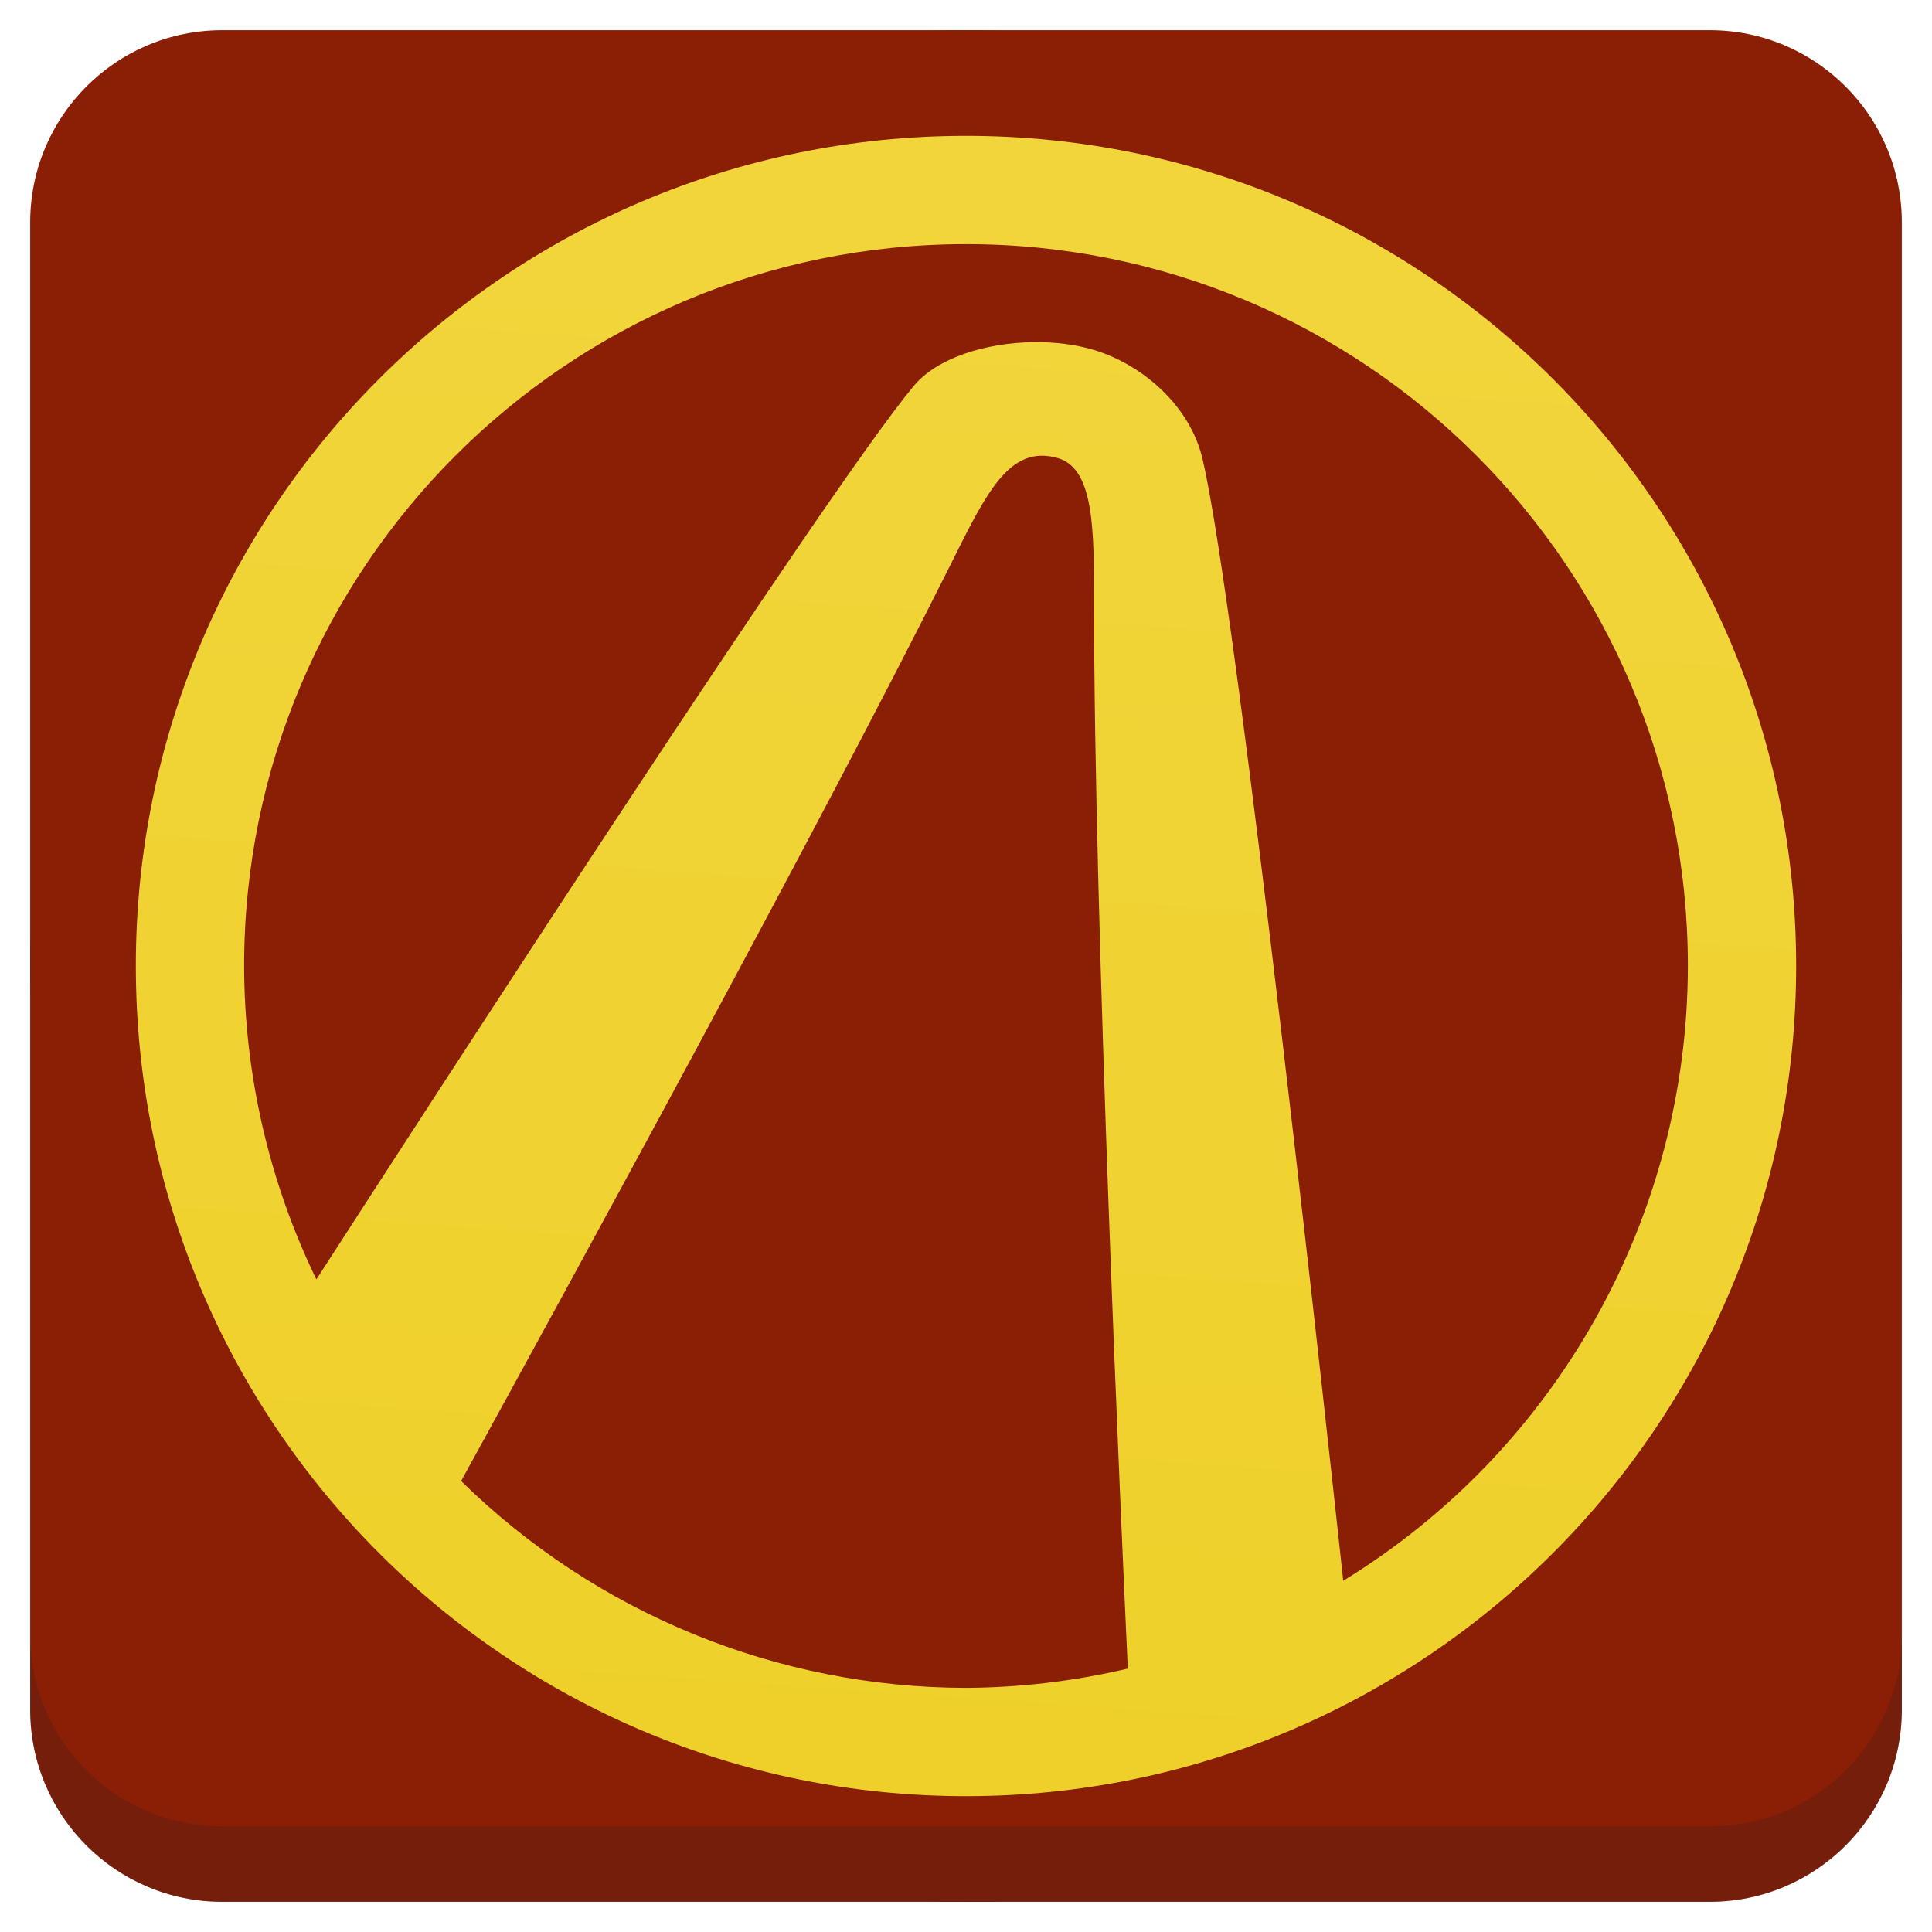
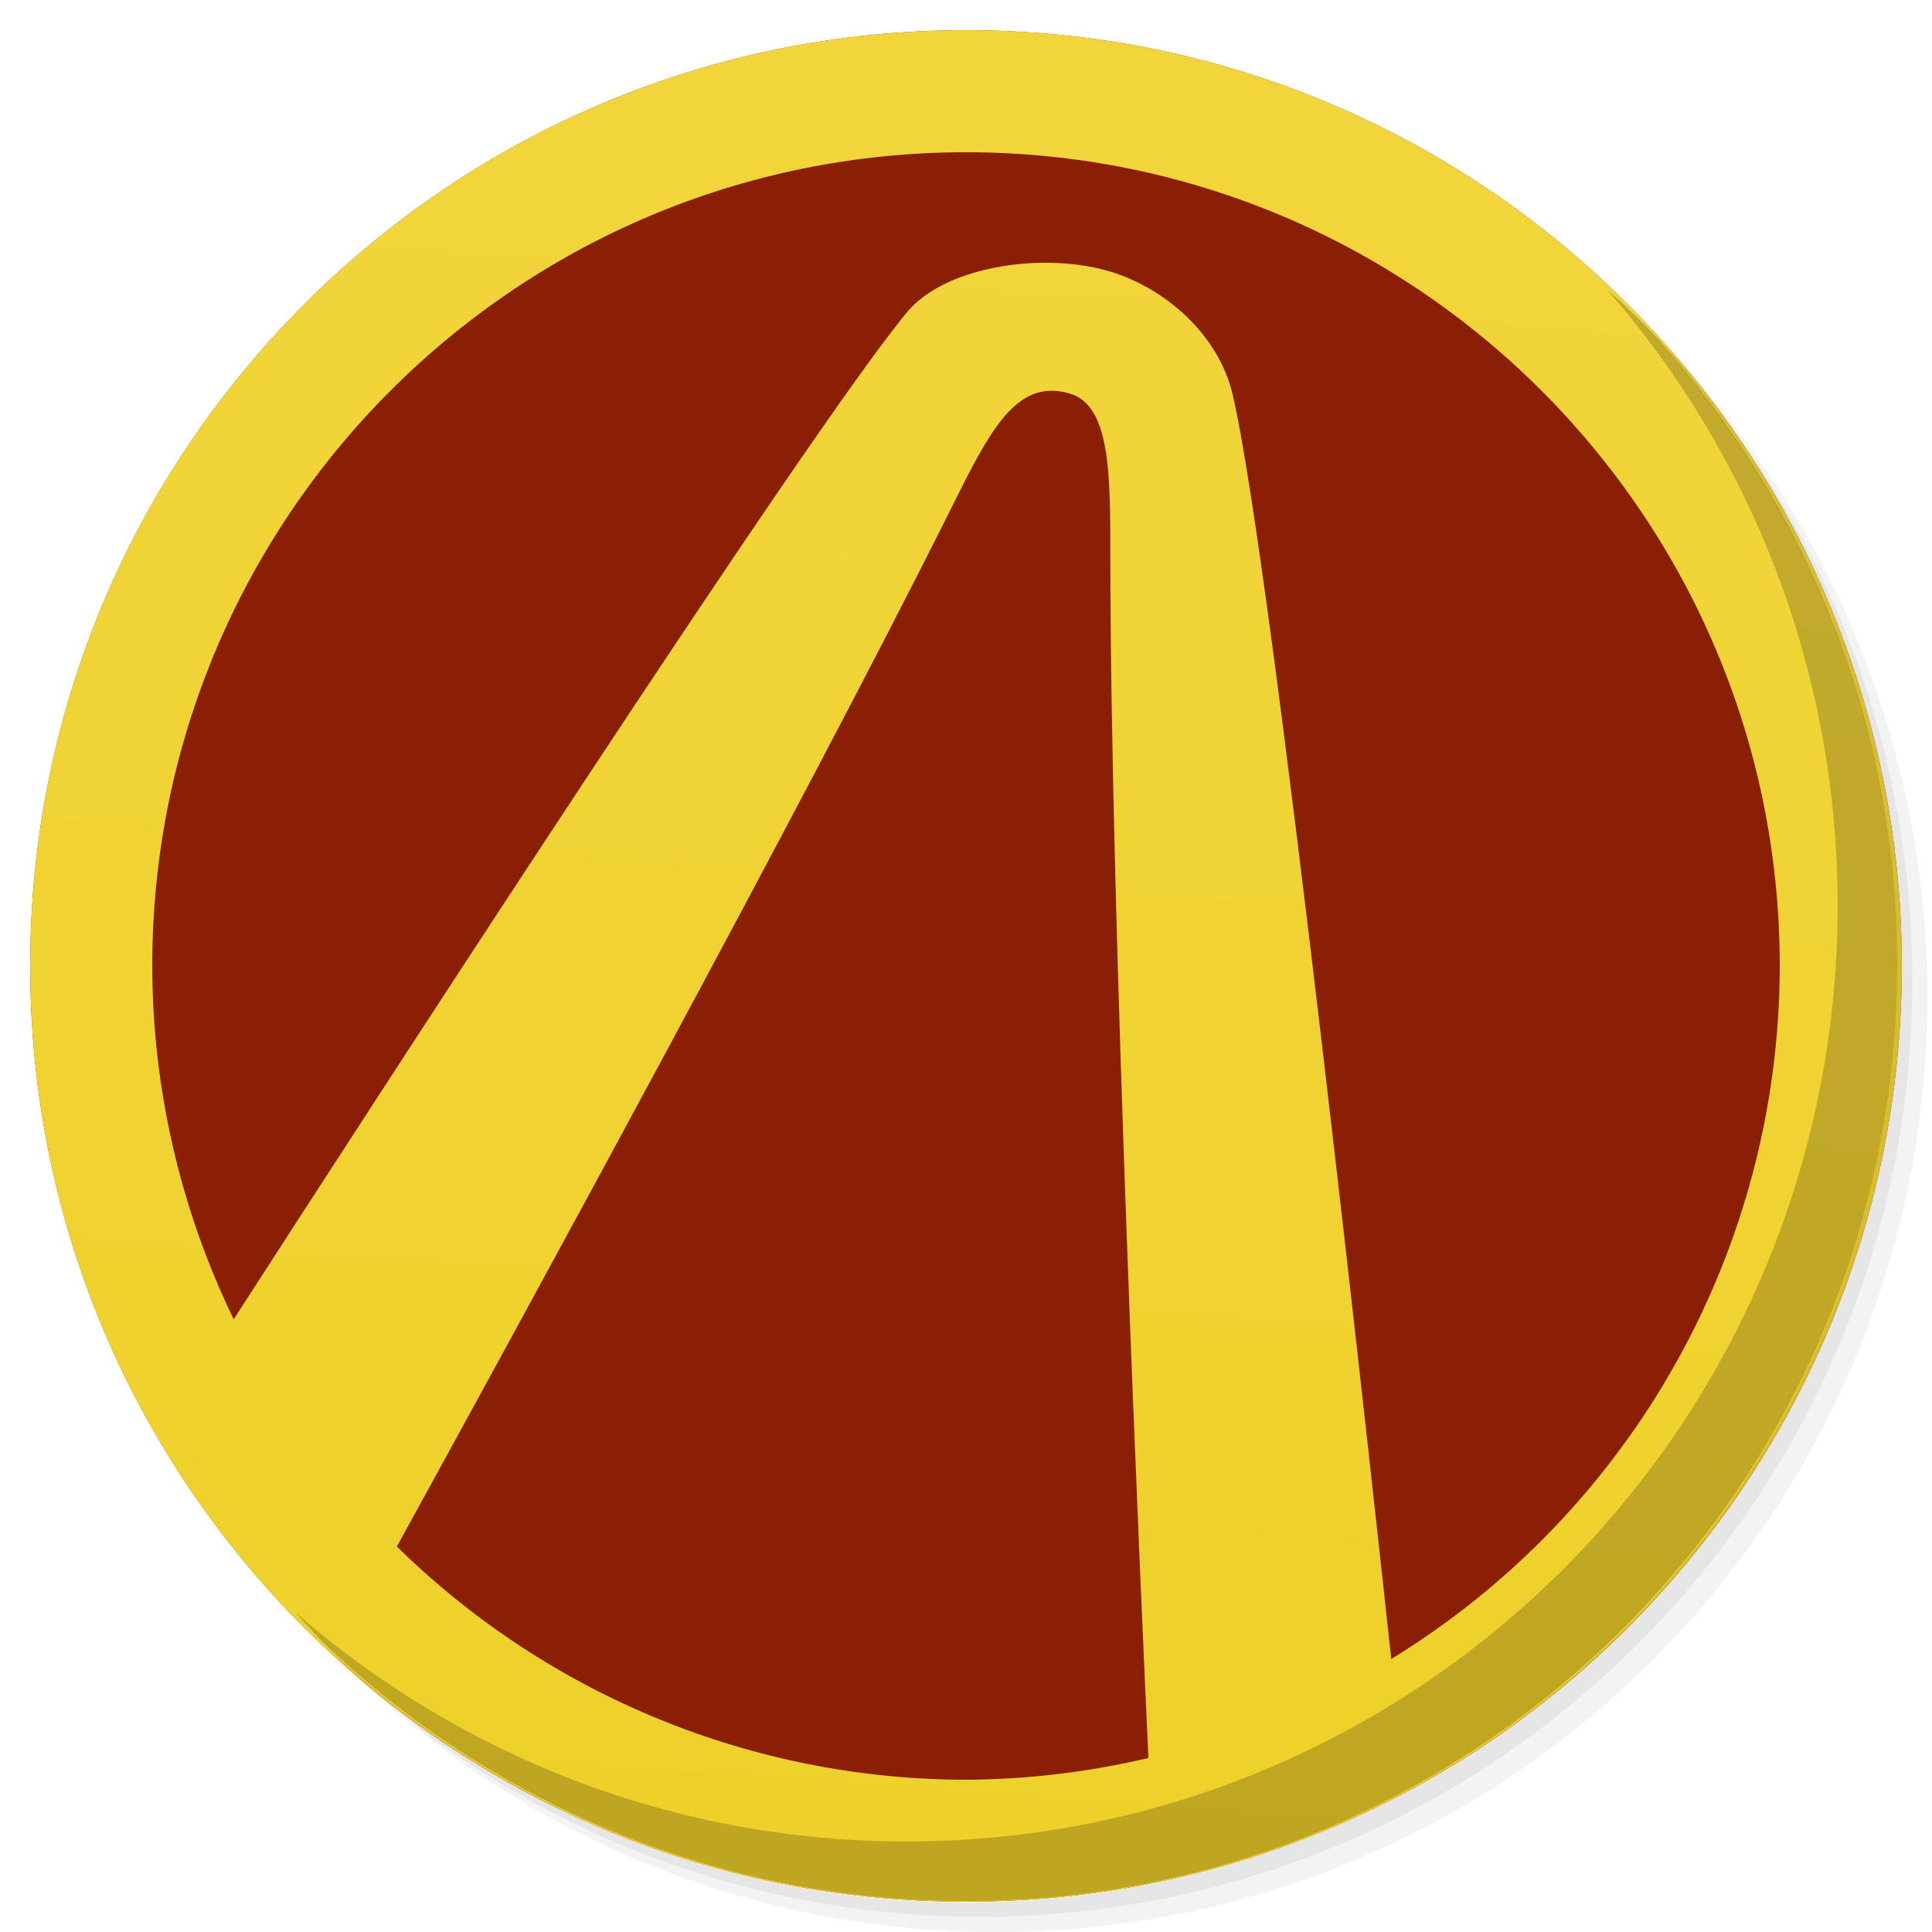
<svg xmlns="http://www.w3.org/2000/svg" xmlns:xlink="http://www.w3.org/1999/xlink" version="1.1" id="Layer_1" x="0px" y="0px" viewBox="0 0 256 256" enable-background="new 0 0 256 256" xml:space="preserve">
  <defs id="defs251">
    <clipPath id="b">
      <use width="100%" overflow="visible" xlink:href="#a" height="100%" id="use5" />
    </clipPath>
    <linearGradient x1="29.337" x2="81.837" y1="75.021" gradientUnits="userSpaceOnUse" y2="44.354" id="c">
      <stop id="stop10" offset="0" stop-opacity=".6" stop-color="#A52714" />
      <stop id="stop12" offset=".66" stop-opacity="0" stop-color="#A52714" />
    </linearGradient>
    <clipPath id="clipPath1232">
      <use width="100%" overflow="visible" xlink:href="#a" height="100%" id="use1230" />
    </clipPath>
    <clipPath id="clipPath1236">
      <use width="100%" overflow="visible" xlink:href="#a" height="100%" id="use1234" />
    </clipPath>
    <linearGradient x1="110.87" x2="52.538" y1="164.5" gradientUnits="userSpaceOnUse" y2="130.33" id="d">
      <stop id="stop23" offset="0" stop-opacity=".4" stop-color="#055524" />
      <stop id="stop25" offset=".33" stop-opacity="0" stop-color="#055524" />
    </linearGradient>
    <clipPath id="clipPath1244">
      <use width="100%" overflow="visible" xlink:href="#a" height="100%" id="use1242" />
    </clipPath>
    <clipPath id="clipPath1248">
      <use width="100%" overflow="visible" xlink:href="#a" height="100%" id="use1246" />
    </clipPath>
    <clipPath id="f">
      <use y="0" x="0" style="overflow:visible" id="use37" height="100%" xlink:href="#e" overflow="visible" width="100%" />
    </clipPath>
    <linearGradient x1="121.86" x2="136.55" y1="49.804" gradientUnits="userSpaceOnUse" y2="114.13" id="g">
      <stop id="stop42" offset="0" stop-opacity=".3" stop-color="#EA6100" />
      <stop id="stop44" offset=".66" stop-opacity="0" stop-color="#EA6100" />
    </linearGradient>
    <clipPath id="clipPath1258">
      <use width="100%" overflow="visible" xlink:href="#a" height="100%" id="use1256" />
    </clipPath>
    <clipPath id="clipPath1269">
      <use width="100%" overflow="visible" xlink:href="#a" height="100%" id="use1267" />
    </clipPath>
    <clipPath id="j">
      <use y="0" x="0" style="overflow:visible" id="use62" height="100%" xlink:href="#i" overflow="visible" width="100%" />
    </clipPath>
    <radialGradient id="l" gradientUnits="userSpaceOnUse" cy="55.948" cx="668.18" gradientTransform="translate(-576)" r="84.078">
      <stop stop-color="#3E2723" stop-opacity=".2" offset="0" id="stop73" />
      <stop stop-color="#3E2723" stop-opacity="0" offset="1" id="stop75" />
    </radialGradient>
    <clipPath id="clipPath1285">
      <use width="100%" overflow="visible" xlink:href="#a" height="100%" id="use1283" />
    </clipPath>
    <clipPath id="clipPath1289">
      <use width="100%" overflow="visible" xlink:href="#a" height="100%" id="use1287" />
    </clipPath>
    <clipPath id="n">
      <use y="0" x="0" style="overflow:visible" id="use83" height="100%" xlink:href="#m" overflow="visible" width="100%" />
    </clipPath>
    <radialGradient id="p" gradientUnits="userSpaceOnUse" cy="48.52" cx="597.88" gradientTransform="translate(-576)" r="78.044">
      <stop stop-color="#3E2723" stop-opacity=".2" offset="0" id="stop94" />
      <stop stop-color="#3E2723" stop-opacity="0" offset="1" id="stop96" />
    </radialGradient>
    <clipPath id="clipPath1305">
      <use width="100%" overflow="visible" xlink:href="#a" height="100%" id="use1303" />
    </clipPath>
    <radialGradient id="q" gradientUnits="userSpaceOnUse" cy="96.138" cx="671.84" gradientTransform="translate(-576)" r="87.87">
      <stop stop-color="#263238" stop-opacity=".2" offset="0" id="stop101" />
      <stop stop-color="#263238" stop-opacity="0" offset="1" id="stop103" />
    </radialGradient>
    <clipPath id="clipPath1312">
      <use width="100%" overflow="visible" xlink:href="#a" height="100%" id="use1310" />
    </clipPath>
    <clipPath id="clipPath1316">
      <use width="100%" overflow="visible" xlink:href="#a" height="100%" id="use1314" />
    </clipPath>
    <clipPath id="clipPath1320">
      <use width="100%" overflow="visible" xlink:href="#a" height="100%" id="use1318" />
    </clipPath>
    <clipPath id="clipPath1324">
      <use width="100%" overflow="visible" xlink:href="#a" height="100%" id="use1322" />
    </clipPath>
    <path d="m 8,184 h 83.77 l 38.88,-38.88 V 116 H 61.36 L 8,24.48 Z" id="e" />
    <path d="m 96,56 34.65,60 -38.88,68 H 184 V 56 Z" id="i" />
    <path d="M 21.97,8 V 48.34 L 61.36,116 96,56 h 88 V 8 Z" id="m" />
    <clipPath id="b-1">
      <use width="100%" overflow="visible" xlink:href="#a" height="100%" id="use5-7" />
    </clipPath>
    <clipPath id="clipPath1232-2">
      <use width="100%" overflow="visible" xlink:href="#a" height="100%" id="use1230-2" />
    </clipPath>
    <clipPath id="clipPath1236-6">
      <use width="100%" overflow="visible" xlink:href="#a" height="100%" id="use1234-1" />
    </clipPath>
    <clipPath id="clipPath1244-1">
      <use width="100%" overflow="visible" xlink:href="#a" height="100%" id="use1242-5" />
    </clipPath>
    <clipPath id="clipPath1248-9">
      <use width="100%" overflow="visible" xlink:href="#a" height="100%" id="use1246-4" />
    </clipPath>
    <clipPath id="f-9">
      <use y="0" x="0" style="overflow:visible" id="use37-0" height="100%" xlink:href="#e-8" overflow="visible" width="100%" />
    </clipPath>
    <clipPath id="clipPath1258-7">
      <use width="100%" overflow="visible" xlink:href="#a" height="100%" id="use1256-7" />
    </clipPath>
    <clipPath id="clipPath1269-1">
      <use width="100%" overflow="visible" xlink:href="#a" height="100%" id="use1267-1" />
    </clipPath>
    <clipPath id="j-5">
      <use y="0" x="0" style="overflow:visible" id="use62-9" height="100%" xlink:href="#i-5" overflow="visible" width="100%" />
    </clipPath>
    <radialGradient id="l-7" gradientUnits="userSpaceOnUse" cy="55.948" cx="668.18" gradientTransform="translate(-576)" r="84.078">
      <stop stop-color="#3E2723" stop-opacity=".2" offset="0" id="stop73-7" />
      <stop stop-color="#3E2723" stop-opacity="0" offset="1" id="stop75-6" />
    </radialGradient>
    <clipPath id="clipPath1285-7">
      <use width="100%" overflow="visible" xlink:href="#a" height="100%" id="use1283-3" />
    </clipPath>
    <clipPath id="clipPath1289-6">
      <use width="100%" overflow="visible" xlink:href="#a" height="100%" id="use1287-5" />
    </clipPath>
    <clipPath id="n-6">
      <use y="0" x="0" style="overflow:visible" id="use83-3" height="100%" xlink:href="#m-6" overflow="visible" width="100%" />
    </clipPath>
    <radialGradient id="p-9" gradientUnits="userSpaceOnUse" cy="48.52" cx="597.88" gradientTransform="translate(-576)" r="78.044">
      <stop stop-color="#3E2723" stop-opacity=".2" offset="0" id="stop94-4" />
      <stop stop-color="#3E2723" stop-opacity="0" offset="1" id="stop96-8" />
    </radialGradient>
    <clipPath id="clipPath1305-1">
      <use width="100%" overflow="visible" xlink:href="#a" height="100%" id="use1303-2" />
    </clipPath>
    <radialGradient id="q-9" gradientUnits="userSpaceOnUse" cy="96.138" cx="671.84" gradientTransform="translate(-576)" r="87.87">
      <stop stop-color="#263238" stop-opacity=".2" offset="0" id="stop101-3" />
      <stop stop-color="#263238" stop-opacity="0" offset="1" id="stop103-9" />
    </radialGradient>
    <clipPath id="clipPath1312-0">
      <use width="100%" overflow="visible" xlink:href="#a" height="100%" id="use1310-8" />
    </clipPath>
    <clipPath id="clipPath1316-8">
      <use width="100%" overflow="visible" xlink:href="#a" height="100%" id="use1314-5" />
    </clipPath>
    <clipPath id="clipPath1320-0">
      <use width="100%" overflow="visible" xlink:href="#a" height="100%" id="use1318-9" />
    </clipPath>
    <clipPath id="clipPath1324-6">
      <use width="100%" overflow="visible" xlink:href="#a" height="100%" id="use1322-3" />
    </clipPath>
    <path d="m 8,184 h 83.77 l 38.88,-38.88 V 116 H 61.36 L 8,24.48 Z" id="e-8" />
    <path d="m 96,56 34.65,60 -38.88,68 H 184 V 56 Z" id="i-5" />
    <path d="M 21.97,8 V 48.34 L 61.36,116 96,56 h 88 V 8 Z" id="m-6" />
    <radialGradient id="r" gradientUnits="userSpaceOnUse" cy="32.014" cx="34.286" gradientTransform="translate(-23.07961,-106.2699)" r="176.75">
      <stop stop-color="#fff" stop-opacity=".1" offset="0" id="stop130" />
      <stop stop-color="#fff" stop-opacity="0" offset="1" id="stop132" />
    </radialGradient>
    <clipPath id="b-0">
      <use y="0" x="0" style="overflow:visible" width="100%" overflow="visible" xlink:href="#a" height="100%" id="use5-5" />
    </clipPath>
    <clipPath id="clipPath963">
      <use y="0" x="0" style="overflow:visible" width="100%" overflow="visible" xlink:href="#a" height="100%" id="use961" />
    </clipPath>
    <clipPath id="clipPath967">
      <use y="0" x="0" style="overflow:visible" width="100%" overflow="visible" xlink:href="#a" height="100%" id="use965" />
    </clipPath>
    <radialGradient id="q-94" gradientUnits="userSpaceOnUse" cy="96.138" cx="671.84" gradientTransform="translate(-576)" r="87.87">
      <stop stop-color="#263238" stop-opacity=".2" offset="0" id="stop101-6" />
      <stop stop-color="#263238" stop-opacity="0" offset="1" id="stop103-92" />
    </radialGradient>
    <clipPath id="clipPath974">
      <use y="0" x="0" style="overflow:visible" width="100%" overflow="visible" xlink:href="#a" height="100%" id="use972" />
    </clipPath>
    <radialGradient id="p-2" gradientUnits="userSpaceOnUse" cy="48.52" cx="597.88" gradientTransform="translate(-576)" r="78.044">
      <stop stop-color="#3E2723" stop-opacity=".2" offset="0" id="stop94-47" />
      <stop stop-color="#3E2723" stop-opacity="0" offset="1" id="stop96-7" />
    </radialGradient>
    <clipPath id="clipPath981">
      <use y="0" x="0" style="overflow:visible" width="100%" overflow="visible" xlink:href="#a" height="100%" id="use979" />
    </clipPath>
    <clipPath id="clipPath985">
      <use y="0" x="0" style="overflow:visible" width="100%" overflow="visible" xlink:href="#a" height="100%" id="use983" />
    </clipPath>
    <clipPath id="n-5">
      <use width="100%" overflow="visible" xlink:href="#m-0" height="100%" id="use83-4" style="overflow:visible" x="0" y="0" />
    </clipPath>
    <radialGradient id="l-2" gradientUnits="userSpaceOnUse" cy="55.948" cx="668.18" gradientTransform="translate(-576)" r="84.078">
      <stop stop-color="#3E2723" stop-opacity=".2" offset="0" id="stop73-8" />
      <stop stop-color="#3E2723" stop-opacity="0" offset="1" id="stop75-9" />
    </radialGradient>
    <clipPath id="clipPath997">
      <use y="0" x="0" style="overflow:visible" width="100%" overflow="visible" xlink:href="#a" height="100%" id="use995" />
    </clipPath>
    <clipPath id="clipPath1001">
      <use y="0" x="0" style="overflow:visible" width="100%" overflow="visible" xlink:href="#a" height="100%" id="use999" />
    </clipPath>
    <clipPath id="j-3">
      <use width="100%" overflow="visible" xlink:href="#i-1" height="100%" id="use62-6" style="overflow:visible" x="0" y="0" />
    </clipPath>
    <clipPath id="clipPath1010">
      <use y="0" x="0" style="overflow:visible" width="100%" overflow="visible" xlink:href="#a" height="100%" id="use1008" />
    </clipPath>
    <clipPath id="clipPath1017">
      <use y="0" x="0" style="overflow:visible" width="100%" overflow="visible" xlink:href="#a" height="100%" id="use1015" />
    </clipPath>
    <clipPath id="f-0">
      <use width="100%" overflow="visible" xlink:href="#e-1" height="100%" id="use37-5" style="overflow:visible" x="0" y="0" />
    </clipPath>
    <clipPath id="clipPath1029">
      <use y="0" x="0" style="overflow:visible" width="100%" overflow="visible" xlink:href="#a" height="100%" id="use1027" />
    </clipPath>
    <clipPath id="clipPath1033">
      <use y="0" x="0" style="overflow:visible" width="100%" overflow="visible" xlink:href="#a" height="100%" id="use1031" />
    </clipPath>
    <clipPath id="clipPath1043">
      <use y="0" x="0" style="overflow:visible" width="100%" overflow="visible" xlink:href="#a" height="100%" id="use1041" />
    </clipPath>
    <clipPath id="clipPath1047">
      <use y="0" x="0" style="overflow:visible" width="100%" overflow="visible" xlink:href="#a" height="100%" id="use1045" />
    </clipPath>
    <path id="e-1" d="m 8,184 h 83.77 l 38.88,-38.88 V 116 H 61.36 L 8,24.48 Z" />
    <path id="i-1" d="m 96,56 34.65,60 -38.88,68 H 184 V 56 Z" />
    <path id="m-0" d="M 21.97,8 V 48.34 L 61.36,116 96,56 h 88 V 8 Z" />
    <circle r="88" cx="96" cy="96" id="a" />
    <path d="m8 184h83.77l38.88-38.88v-29.12h-69.29l-53.36-91.52z" id="e-6" />
    <path d="m96 56l34.65 60-38.88 68h92.23v-128z" id="i-2" />
    <path d="m21.97 8v40.34l39.39 67.66 34.64-60h88v-48z" id="m-8" />
    <defs id="defs1820">
      <path d="M 21.97,8 V 48.34 L 61.36,116 96,56 h 88 V 8 Z" id="path1928" />
    </defs>
    <clipPath id="n-7">
      <use id="use1822" height="100%" xlink:href="#m-8" overflow="visible" width="100%" style="overflow:visible" x="0" y="0" />
    </clipPath>
    <defs id="defs1799">
      <path d="m 96,56 34.65,60 -38.88,68 H 184 V 56 Z" id="path1918" />
    </defs>
    <clipPath id="j-6">
      <use id="use1801" height="100%" xlink:href="#i-2" overflow="visible" width="100%" style="overflow:visible" x="0" y="0" />
    </clipPath>
    <defs id="defs1774">
      <path d="m 8,184 h 83.77 l 38.88,-38.88 V 116 H 61.36 L 8,24.48 Z" id="path1902" />
    </defs>
    <clipPath id="f-06">
      <use id="use1776" height="100%" xlink:href="#e-6" overflow="visible" width="100%" style="overflow:visible" x="0" y="0" />
    </clipPath>
    <linearGradient x1="110.87" x2="52.538" y1="164.5" gradientUnits="userSpaceOnUse" y2="130.33" id="linearGradient1897">
      <stop id="stop1762" offset="0" stop-opacity=".4" stop-color="#055524" />
      <stop id="stop1764" offset=".33" stop-opacity="0" stop-color="#055524" />
    </linearGradient>
    <linearGradient x1="29.337" x2="81.837" y1="75.021" gradientUnits="userSpaceOnUse" y2="44.354" id="linearGradient1889">
      <stop id="stop1749" offset="0" stop-opacity=".6" stop-color="#A52714" />
      <stop id="stop1751" offset=".66" stop-opacity="0" stop-color="#A52714" />
    </linearGradient>
    <linearGradient id="linearGradient1910" y2="114.13" gradientUnits="userSpaceOnUse" y1="49.804" x2="136.55" x1="121.86">
      <stop stop-color="#EA6100" stop-opacity=".3" offset="0" id="stop1781" />
      <stop stop-color="#EA6100" stop-opacity="0" offset=".66" id="stop1783" />
    </linearGradient>
    <clipPath id="b-3">
      <use y="0" x="0" style="overflow:visible" width="100%" overflow="visible" xlink:href="#a" height="100%" id="use5-1" />
    </clipPath>
    <clipPath id="clipPath1024">
      <use y="0" x="0" style="overflow:visible" width="100%" overflow="visible" xlink:href="#a" height="100%" id="use1022" />
    </clipPath>
    <clipPath id="clipPath1028">
      <use y="0" x="0" style="overflow:visible" width="100%" overflow="visible" xlink:href="#a" height="100%" id="use1026" />
    </clipPath>
    <clipPath id="clipPath1035">
      <use y="0" x="0" style="overflow:visible" width="100%" overflow="visible" xlink:href="#a" height="100%" id="use1033" />
    </clipPath>
    <clipPath id="clipPath1039">
      <use y="0" x="0" style="overflow:visible" width="100%" overflow="visible" xlink:href="#a" height="100%" id="use1037" />
    </clipPath>
    <clipPath id="f-6">
      <use y="0" x="0" style="overflow:visible" id="use37-8" height="100%" xlink:href="#e-61" overflow="visible" width="100%" />
    </clipPath>
    <clipPath id="clipPath1048">
      <use y="0" x="0" style="overflow:visible" width="100%" overflow="visible" xlink:href="#a" height="100%" id="use1046" />
    </clipPath>
    <clipPath id="clipPath1058">
      <use y="0" x="0" style="overflow:visible" width="100%" overflow="visible" xlink:href="#a" height="100%" id="use1056" />
    </clipPath>
    <clipPath id="j-66">
      <use y="0" x="0" style="overflow:visible" id="use62-4" height="100%" xlink:href="#i-59" overflow="visible" width="100%" />
    </clipPath>
    <radialGradient id="l-9" gradientUnits="userSpaceOnUse" cy="55.948" cx="668.18" gradientTransform="translate(-576)" r="84.078">
      <stop stop-color="#3E2723" stop-opacity=".2" offset="0" id="stop73-5" />
      <stop stop-color="#3E2723" stop-opacity="0" offset="1" id="stop75-0" />
    </radialGradient>
    <clipPath id="clipPath1073">
      <use y="0" x="0" style="overflow:visible" width="100%" overflow="visible" xlink:href="#a" height="100%" id="use1071" />
    </clipPath>
    <clipPath id="clipPath1077">
      <use y="0" x="0" style="overflow:visible" width="100%" overflow="visible" xlink:href="#a" height="100%" id="use1075" />
    </clipPath>
    <clipPath id="n-4">
      <use y="0" x="0" style="overflow:visible" id="use83-8" height="100%" xlink:href="#m-4" overflow="visible" width="100%" />
    </clipPath>
    <radialGradient id="p-7" gradientUnits="userSpaceOnUse" cy="48.52" cx="597.88" gradientTransform="translate(-576)" r="78.044">
      <stop stop-color="#3E2723" stop-opacity=".2" offset="0" id="stop94-1" />
      <stop stop-color="#3E2723" stop-opacity="0" offset="1" id="stop96-72" />
    </radialGradient>
    <clipPath id="clipPath1092">
      <use y="0" x="0" style="overflow:visible" width="100%" overflow="visible" xlink:href="#a" height="100%" id="use1090" />
    </clipPath>
    <radialGradient id="q-7" gradientUnits="userSpaceOnUse" cy="96.138" cx="671.84" gradientTransform="translate(-576)" r="87.87">
      <stop stop-color="#263238" stop-opacity=".2" offset="0" id="stop101-2" />
      <stop stop-color="#263238" stop-opacity="0" offset="1" id="stop103-2" />
    </radialGradient>
    <clipPath id="clipPath1099">
      <use y="0" x="0" style="overflow:visible" width="100%" overflow="visible" xlink:href="#a" height="100%" id="use1097" />
    </clipPath>
    <clipPath id="clipPath1103">
      <use y="0" x="0" style="overflow:visible" width="100%" overflow="visible" xlink:href="#a" height="100%" id="use1101" />
    </clipPath>
    <clipPath id="clipPath1107">
      <use y="0" x="0" style="overflow:visible" width="100%" overflow="visible" xlink:href="#a" height="100%" id="use1105" />
    </clipPath>
    <clipPath id="clipPath1111">
      <use y="0" x="0" style="overflow:visible" width="100%" overflow="visible" xlink:href="#a" height="100%" id="use1109" />
    </clipPath>
    <radialGradient id="r-6" gradientUnits="userSpaceOnUse" cy="32.014" cx="34.286" gradientTransform="translate(-7,-7)" r="176.75">
      <stop stop-color="#fff" stop-opacity=".1" offset="0" id="stop130-1" />
      <stop stop-color="#fff" stop-opacity="0" offset="1" id="stop132-0" />
    </radialGradient>
    <path d="m 8,184 h 83.77 l 38.88,-38.88 V 116 H 61.36 L 8,24.48 Z" id="e-61" />
    <path d="m 96,56 34.65,60 -38.88,68 H 184 V 56 Z" id="i-59" />
    <path d="M 21.97,8 V 48.34 L 61.36,116 96,56 h 88 V 8 Z" id="m-4" />
    <clipPath id="b-9">
      <use y="0" x="0" style="overflow:visible" width="100%" overflow="visible" xlink:href="#a" height="100%" id="use5-0" />
    </clipPath>
    <clipPath id="clipPath1024-7">
      <use y="0" x="0" style="overflow:visible" width="100%" overflow="visible" xlink:href="#a" height="100%" id="use1022-7" />
    </clipPath>
    <clipPath id="clipPath1028-1">
      <use y="0" x="0" style="overflow:visible" width="100%" overflow="visible" xlink:href="#a" height="100%" id="use1026-1" />
    </clipPath>
    <clipPath id="clipPath1035-7">
      <use y="0" x="0" style="overflow:visible" width="100%" overflow="visible" xlink:href="#a" height="100%" id="use1033-7" />
    </clipPath>
    <clipPath id="clipPath1039-6">
      <use y="0" x="0" style="overflow:visible" width="100%" overflow="visible" xlink:href="#a" height="100%" id="use1037-7" />
    </clipPath>
    <clipPath id="f-3">
      <use y="0" x="0" style="overflow:visible" id="use37-6" height="100%" xlink:href="#e-9" overflow="visible" width="100%" />
    </clipPath>
    <clipPath id="clipPath1048-3">
      <use y="0" x="0" style="overflow:visible" width="100%" overflow="visible" xlink:href="#a" height="100%" id="use1046-9" />
    </clipPath>
    <clipPath id="clipPath1058-4">
      <use y="0" x="0" style="overflow:visible" width="100%" overflow="visible" xlink:href="#a" height="100%" id="use1056-8" />
    </clipPath>
    <clipPath id="j-1">
      <use y="0" x="0" style="overflow:visible" id="use62-2" height="100%" xlink:href="#i-6" overflow="visible" width="100%" />
    </clipPath>
    <radialGradient id="l-93" gradientUnits="userSpaceOnUse" cy="55.948" cx="668.18" gradientTransform="translate(-576)" r="84.078">
      <stop stop-color="#3E2723" stop-opacity=".2" offset="0" id="stop73-9" />
      <stop stop-color="#3E2723" stop-opacity="0" offset="1" id="stop75-08" />
    </radialGradient>
    <clipPath id="clipPath1073-8">
      <use y="0" x="0" style="overflow:visible" width="100%" overflow="visible" xlink:href="#a" height="100%" id="use1071-5" />
    </clipPath>
    <clipPath id="clipPath1077-0">
      <use y="0" x="0" style="overflow:visible" width="100%" overflow="visible" xlink:href="#a" height="100%" id="use1075-9" />
    </clipPath>
    <clipPath id="n-63">
      <use y="0" x="0" style="overflow:visible" id="use83-85" height="100%" xlink:href="#m-2" overflow="visible" width="100%" />
    </clipPath>
    <radialGradient id="p-6" gradientUnits="userSpaceOnUse" cy="48.52" cx="597.88" gradientTransform="translate(-576)" r="78.044">
      <stop stop-color="#3E2723" stop-opacity=".2" offset="0" id="stop94-11" />
      <stop stop-color="#3E2723" stop-opacity="0" offset="1" id="stop96-5" />
    </radialGradient>
    <clipPath id="clipPath1092-9">
      <use y="0" x="0" style="overflow:visible" width="100%" overflow="visible" xlink:href="#a" height="100%" id="use1090-8" />
    </clipPath>
    <radialGradient id="q-4" gradientUnits="userSpaceOnUse" cy="96.138" cx="671.84" gradientTransform="translate(-576)" r="87.87">
      <stop stop-color="#263238" stop-opacity=".2" offset="0" id="stop101-8" />
      <stop stop-color="#263238" stop-opacity="0" offset="1" id="stop103-1" />
    </radialGradient>
    <clipPath id="clipPath1099-0">
      <use y="0" x="0" style="overflow:visible" width="100%" overflow="visible" xlink:href="#a" height="100%" id="use1097-3" />
    </clipPath>
    <clipPath id="clipPath1103-0">
      <use y="0" x="0" style="overflow:visible" width="100%" overflow="visible" xlink:href="#a" height="100%" id="use1101-4" />
    </clipPath>
    <clipPath id="clipPath1107-4">
      <use y="0" x="0" style="overflow:visible" width="100%" overflow="visible" xlink:href="#a" height="100%" id="use1105-4" />
    </clipPath>
    <clipPath id="clipPath1111-4">
      <use y="0" x="0" style="overflow:visible" width="100%" overflow="visible" xlink:href="#a" height="100%" id="use1109-7" />
    </clipPath>
    <radialGradient id="r-63" gradientUnits="userSpaceOnUse" cy="32.014" cx="34.286" gradientTransform="translate(-7,-7)" r="176.75">
      <stop stop-color="#fff" stop-opacity=".1" offset="0" id="stop130-17" />
      <stop stop-color="#fff" stop-opacity="0" offset="1" id="stop132-5" />
    </radialGradient>
    <path d="m 8,184 h 83.77 l 38.88,-38.88 V 116 H 61.36 L 8,24.48 Z" id="e-9" />
    <path d="m 96,56 34.65,60 -38.88,68 H 184 V 56 Z" id="i-6" />
    <path d="M 21.97,8 V 48.34 L 61.36,116 96,56 h 88 V 8 Z" id="m-2" />
    <linearGradient id="linearGradient4187-5" x1="-3.211" x2="-3.211" y1="49.736" y2="-10.248" gradientTransform="matrix(6.235192,0,0,5.185704,-339.4401,-109.0282)" gradientUnits="userSpaceOnUse">
      <stop style="stop-color:#efd029" offset="0" id="stop15" />
      <stop style="stop-color:#f1d53b" offset="1" id="stop17" />
    </linearGradient>
    <linearGradient id="linearGradient4220-3" x1="-3.211" x2="-3.211" y1="49.736" y2="-10.248" gradientTransform="matrix(6.235192,0,0,5.185704,-339.4401,-109.0282)" gradientUnits="userSpaceOnUse" xlink:href="#linearGradient4190" />
    <linearGradient id="linearGradient4190">
      <stop style="stop-color:#a00" offset="0" id="stop2" />
      <stop style="stop-color:#be0000" offset="1" id="stop4" />
    </linearGradient>
    <linearGradient id="linearGradient4212" x1="6.828" x2="-3.624" y1="51.624" y2="6.828" gradientUnits="userSpaceOnUse" xlink:href="#linearGradient4190" gradientTransform="matrix(6.585282,1.536461,-1.536461,6.585282,5.599836,-380.1986)" />
-     <linearGradient gradientTransform="matrix(4.782626,0,0,4.782626,13.21669,13.21706)" id="linearGradient4196" x2="0" y1="47" y2="1" gradientUnits="userSpaceOnUse" xlink:href="#linearGradient4187-5" />
+     <linearGradient gradientTransform="matrix(3.478273,0,0,3.478273,44.52123,44.5215)" id="linearGradient4196" x2="0" y1="47" y2="1" gradientUnits="userSpaceOnUse" xlink:href="#linearGradient4187-5" />
    <linearGradient gradientTransform="matrix(6.762168,0,0,6.762168,-359.4628,-175.6957)" id="bg" x2="0" y1="47" y2="1" gradientUnits="userSpaceOnUse">
      <stop style="stop-color:#efd029" offset="0" id="stop7" />
      <stop style="stop-color:#f1d53b" offset="1" id="stop9" />
    </linearGradient>
+     <linearGradient xlink:href="#linearGradient4187-5" id="linearGradient1115" gradientUnits="userSpaceOnUse" gradientTransform="matrix(5.391324,0,0,5.391324,-1.39209,-1.391671)" y1="47" x2="0" y2="1" />
  </defs>
-   <g id="layer5" style="display:inline">
-     <circle style="display:inline;fill:#8b1f06;fill-opacity:1;stroke:none;stroke-width:2.74;stroke-miterlimit:4;stroke-dasharray:none;stroke-opacity:1" id="path1090-3" cx="128" cy="128" r="124" />
-   </g>
-   <g id="layer3" style="display:inline">
+   <g id="layer3" style="display:none">
    <rect style="display:inline;fill:#8b1f06;fill-opacity:1;stroke-width:1.418" id="rect1101" width="248" height="248" x="4" y="4" ry="25.456" />
  </g>
-   <g id="layer4" style="display:inline">
+   <g id="layer4" style="display:none">
    <path style="display:inline;opacity:0.5;fill:#17171d;fill-opacity:0.392;stroke-width:1.418" d="m 4,216.545 v 10 C 4,240.647 15.353,252 29.455,252 H 226.545 C 240.647,252 252,240.647 252,226.545 v -10 C 252,230.647 240.647,242 226.545,242 H 29.455 C 15.353,242 4,230.647 4,216.545 Z" id="rect1101-3" />
  </g>
-   <g id="layer2" style="display:none">
+   <g id="layer7" style="display:none">
+     <path id="path1111" d="M 128,47.999 A 80,80 0 0 0 48,128 a 80,80 0 0 0 80,80 80,80 0 0 0 80,-80 80,80 0 0 0 -80,-80.001 z m 0,10.435 a 69.565,69.565 0 0 1 69.565,69.566 69.565,69.565 0 0 1 -33.212,59.244 c -0.957,-8.884 -10.148,-93.815 -13.576,-108.172 -1.204,-5.041 -5.726,-9.008 -10.433,-10.434 -1.768,-0.536 -3.807,-0.787 -5.874,-0.756 -4.549,0.066 -9.241,1.492 -11.518,4.235 -8.44,10.165 -45.915,68.044 -57.554,86.086 A 69.565,69.565 0 0 1 58.434,128 69.565,69.565 0 0 1 128,58.435 Z m 7.197,20.391 c 0.52,-0.015 1.071,0.06 1.662,0.232 3.506,1.02 3.478,6.956 3.479,13.913 0.007,31.183 2.663,89.973 3.255,102.737 a 69.565,69.565 0 0 1 -15.593,1.858 69.565,69.565 0 0 1 -48.655,-19.936 c 10.186,-18.527 34.523,-63.034 47.079,-88.138 3.045,-6.087 5.135,-10.563 8.773,-10.666 z" style="display:inline;fill:url(#linearGradient4196);fill-opacity:1;stroke-width:3.478" />
+   </g>
+   <g id="layer2" style="display:inline">
    <circle style="display:inline;fill:#8b1f06;fill-opacity:1;stroke:none;stroke-width:2.74;stroke-miterlimit:4;stroke-dasharray:none;stroke-opacity:1" id="path1090" cx="128" cy="128" r="124" />
  </g>
-   <g id="layer6" style="display:none">
+   <g id="layer1" style="display:none">
+     <path style="fill:url(#linearGradient1115);fill-opacity:1;stroke-width:5.391" d="M 128,3.999 A 124,124 0 0 0 4,128.001 a 124,124 0 0 0 124,124 A 124,124 0 0 0 252,128.001 124,124 0 0 0 128,3.999 Z m 0,16.174 a 107.826,107.826 0 0 1 107.826,107.827 107.826,107.826 0 0 1 -51.479,91.829 C 182.864,206.06 168.617,74.417 163.304,52.163 161.439,44.349 154.429,38.2 147.133,35.99 c -2.74,-0.83 -5.9,-1.219 -9.105,-1.173 -7.05,0.103 -14.324,2.313 -17.853,6.564 C 107.093,57.137 49.007,146.85 30.966,174.814 A 107.826,107.826 0 0 1 20.173,128.001 107.826,107.826 0 0 1 128,20.174 Z m 11.156,31.606 c 0.806,-0.023 1.661,0.093 2.576,0.36 5.434,1.582 5.39,10.782 5.393,21.565 0.011,48.334 4.127,139.458 5.045,159.242 a 107.826,107.826 0 0 1 -24.169,2.879 107.826,107.826 0 0 1 -75.416,-30.901 C 68.372,176.209 106.095,107.222 125.557,68.312 c 4.719,-9.435 7.959,-16.373 13.599,-16.533 z" id="path32" />
+   </g>
+   <g id="layer8" style="display:inline">
+     <path id="path1118" d="M 128,3.999 A 124,124 0 0 0 4,128.001 a 124,124 0 0 0 124,124 A 124,124 0 0 0 252,128.001 124,124 0 0 0 128,3.999 Z m 0,16.174 a 107.826,107.826 0 0 1 107.826,107.827 107.826,107.826 0 0 1 -51.479,91.829 C 182.864,206.06 168.617,74.417 163.304,52.163 161.439,44.349 154.429,38.2 147.133,35.99 c -2.74,-0.83 -5.9,-1.219 -9.105,-1.173 -7.05,0.103 -14.324,2.313 -17.853,6.564 C 107.093,57.137 49.007,146.85 30.966,174.814 A 107.826,107.826 0 0 1 20.173,128.001 107.826,107.826 0 0 1 128,20.174 Z m 11.156,31.606 c 0.806,-0.023 1.661,0.093 2.576,0.36 5.434,1.582 5.39,10.782 5.393,21.565 0.011,48.334 4.127,139.458 5.045,159.242 a 107.826,107.826 0 0 1 -24.169,2.879 107.826,107.826 0 0 1 -75.416,-30.901 C 68.372,176.209 106.095,107.222 125.557,68.312 c 4.719,-9.435 7.959,-16.373 13.599,-16.533 z" style="display:inline;fill:url(#linearGradient1115);fill-opacity:1;stroke-width:5.391" />
+   </g>
+   <g id="layer6" style="display:inline">
    <g id="g2548" style="display:inline" transform="translate(-2.960187,1.58543)">
      <path d="m 256.36,128.415 c 0,-33.9 -13.5,-64.5 -35.4,-86.9 -0.4,-0.3 -0.7,-0.7 -1.1,-1 21.3,22.3 34.5,52.6 34.5,86 0,68.5 -55.2,124 -123.4,124 -32.9,0 -62.9,-13 -85,-34.1 0.3,0.3 0.6,0.6 0.9,0.9 22.2,21.7 52.6,35.1 86,35.1 68.2,0 123.5,-55.5 123.5,-124 z" id="path238" style="display:inline;opacity:0.1" />
      <path d="m 219.86,40.415 c -0.7,-0.6 -1.4,-1.3 -2,-1.9 -0.7,-0.6 -1.4,-1.2 -2.1,-1.9 19.1,21.8 30.7,50.5 30.7,81.8 0,68.5 -55.2,124 -123.4,124 -30.9,0 -59.2,-11.4 -80.9,-30.3 0.6,0.7 1.2,1.4 1.9,2.1 0.6,0.7 1.3,1.4 1.9,2 22.1,21.1 52.1,34.1 85,34.1 68.2,0 123.4,-55.5 123.4,-124 0,-33.3 -13.1,-63.6 -34.5,-85.9 z" id="path240" style="display:inline;opacity:0.2" />
      <path d="m 220.96,41.515 c 21.9,22.4 35.4,53.1 35.4,86.9 0,68.5 -55.2,124 -123.4,124 -33.5,0 -63.8,-13.4 -86,-35.1 22.4,22.9 53.6,37.1 88,37.1 68.2,0 123.4,-55.5 123.4,-124 -0.1,-34.9 -14.4,-66.4 -37.4,-88.9 z" id="path236" style="display:inline;opacity:0.05" />
    </g>
  </g>
-   <g id="layer1" style="display:inline">
-     <path style="fill:url(#linearGradient4196);fill-opacity:1;stroke-width:4.783" d="M 128,17.999 A 110,110 0 0 0 18,128.001 a 110,110 0 0 0 110,110 A 110,110 0 0 0 238,128.001 110,110 0 0 0 128,17.999 Z m 0,14.348 a 95.653,95.653 0 0 1 95.652,95.653 95.653,95.653 0 0 1 -45.667,81.461 C 176.669,197.247 164.031,80.466 159.318,60.725 c -1.655,-6.932 -7.873,-12.386 -14.346,-14.347 -2.431,-0.736 -5.234,-1.082 -8.077,-1.04 -6.254,0.091 -12.707,2.052 -15.837,5.822 C 109.454,65.138 57.925,144.721 41.921,169.529 A 95.653,95.653 0 0 1 32.347,128.001 95.653,95.653 0 0 1 128,32.348 Z m 9.896,28.038 c 0.715,-0.02 1.473,0.083 2.285,0.319 4.82,1.403 4.782,9.564 4.784,19.131 0.009,42.877 3.661,123.712 4.476,141.263 a 95.653,95.653 0 0 1 -21.44,2.554 95.653,95.653 0 0 1 -66.901,-27.412 c 14.006,-25.475 47.469,-86.672 64.734,-121.189 4.186,-8.37 7.06,-14.524 12.064,-14.666 z" id="path32" />
-   </g>
</svg>
